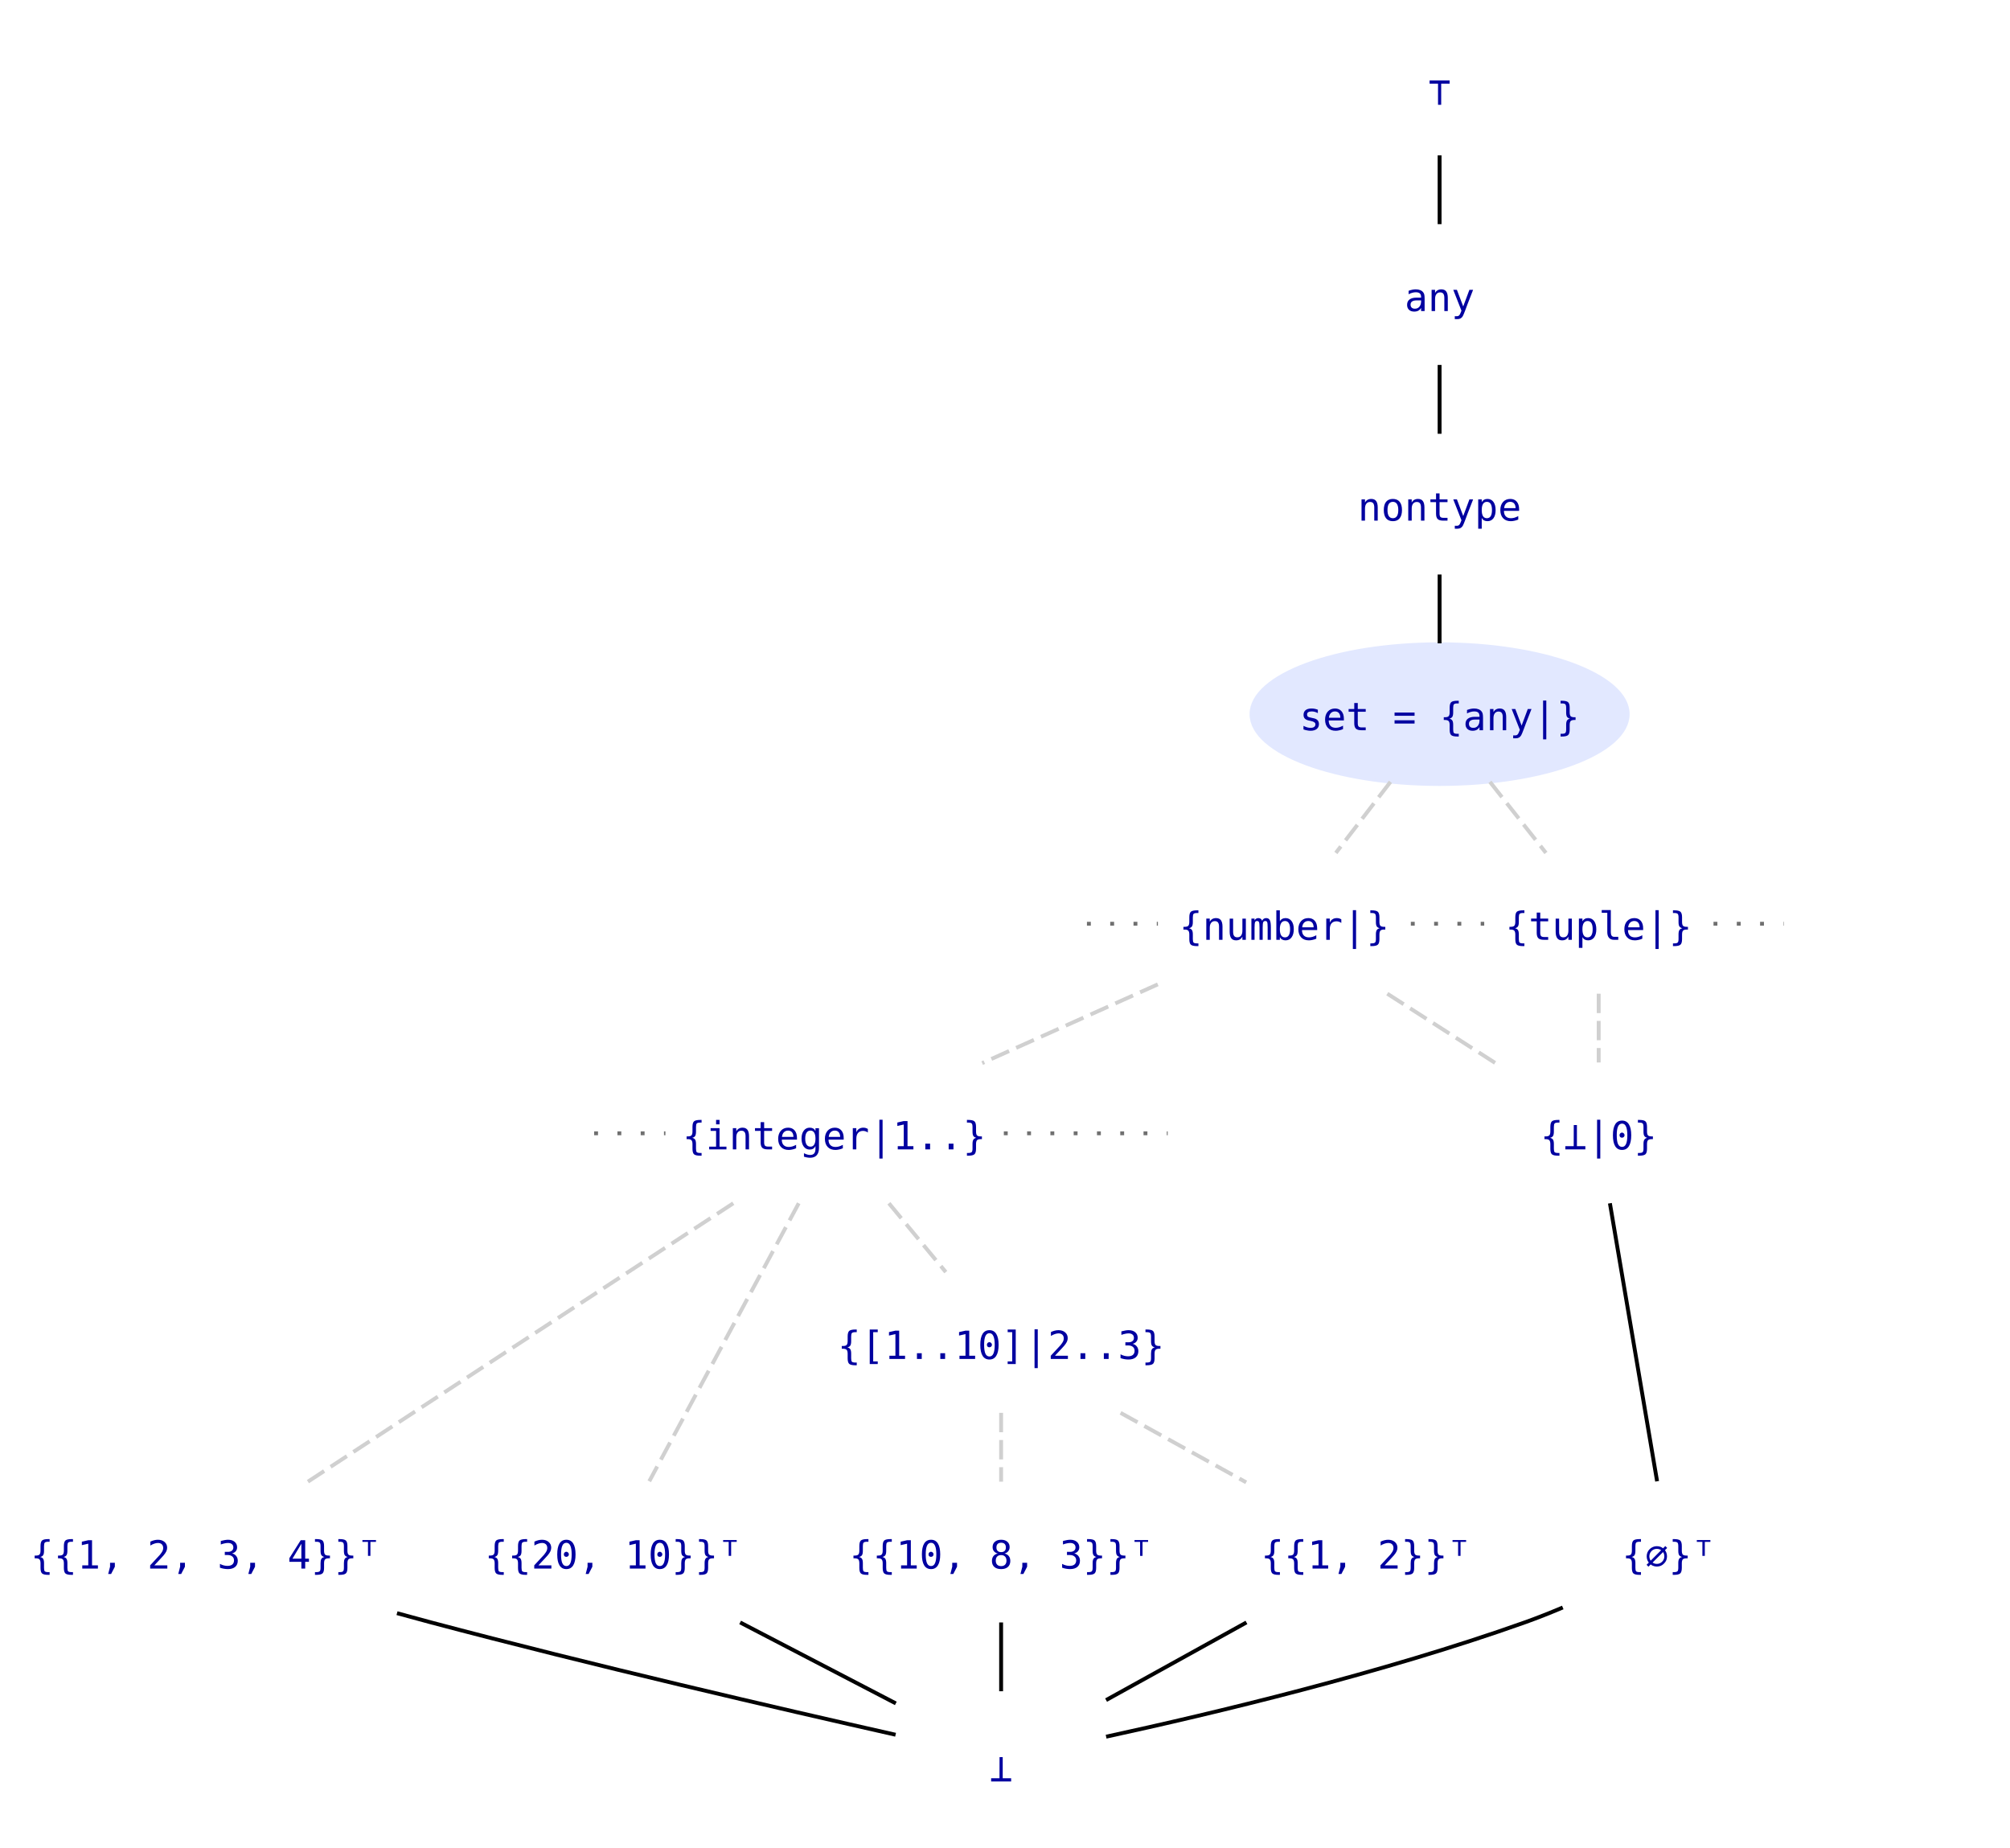
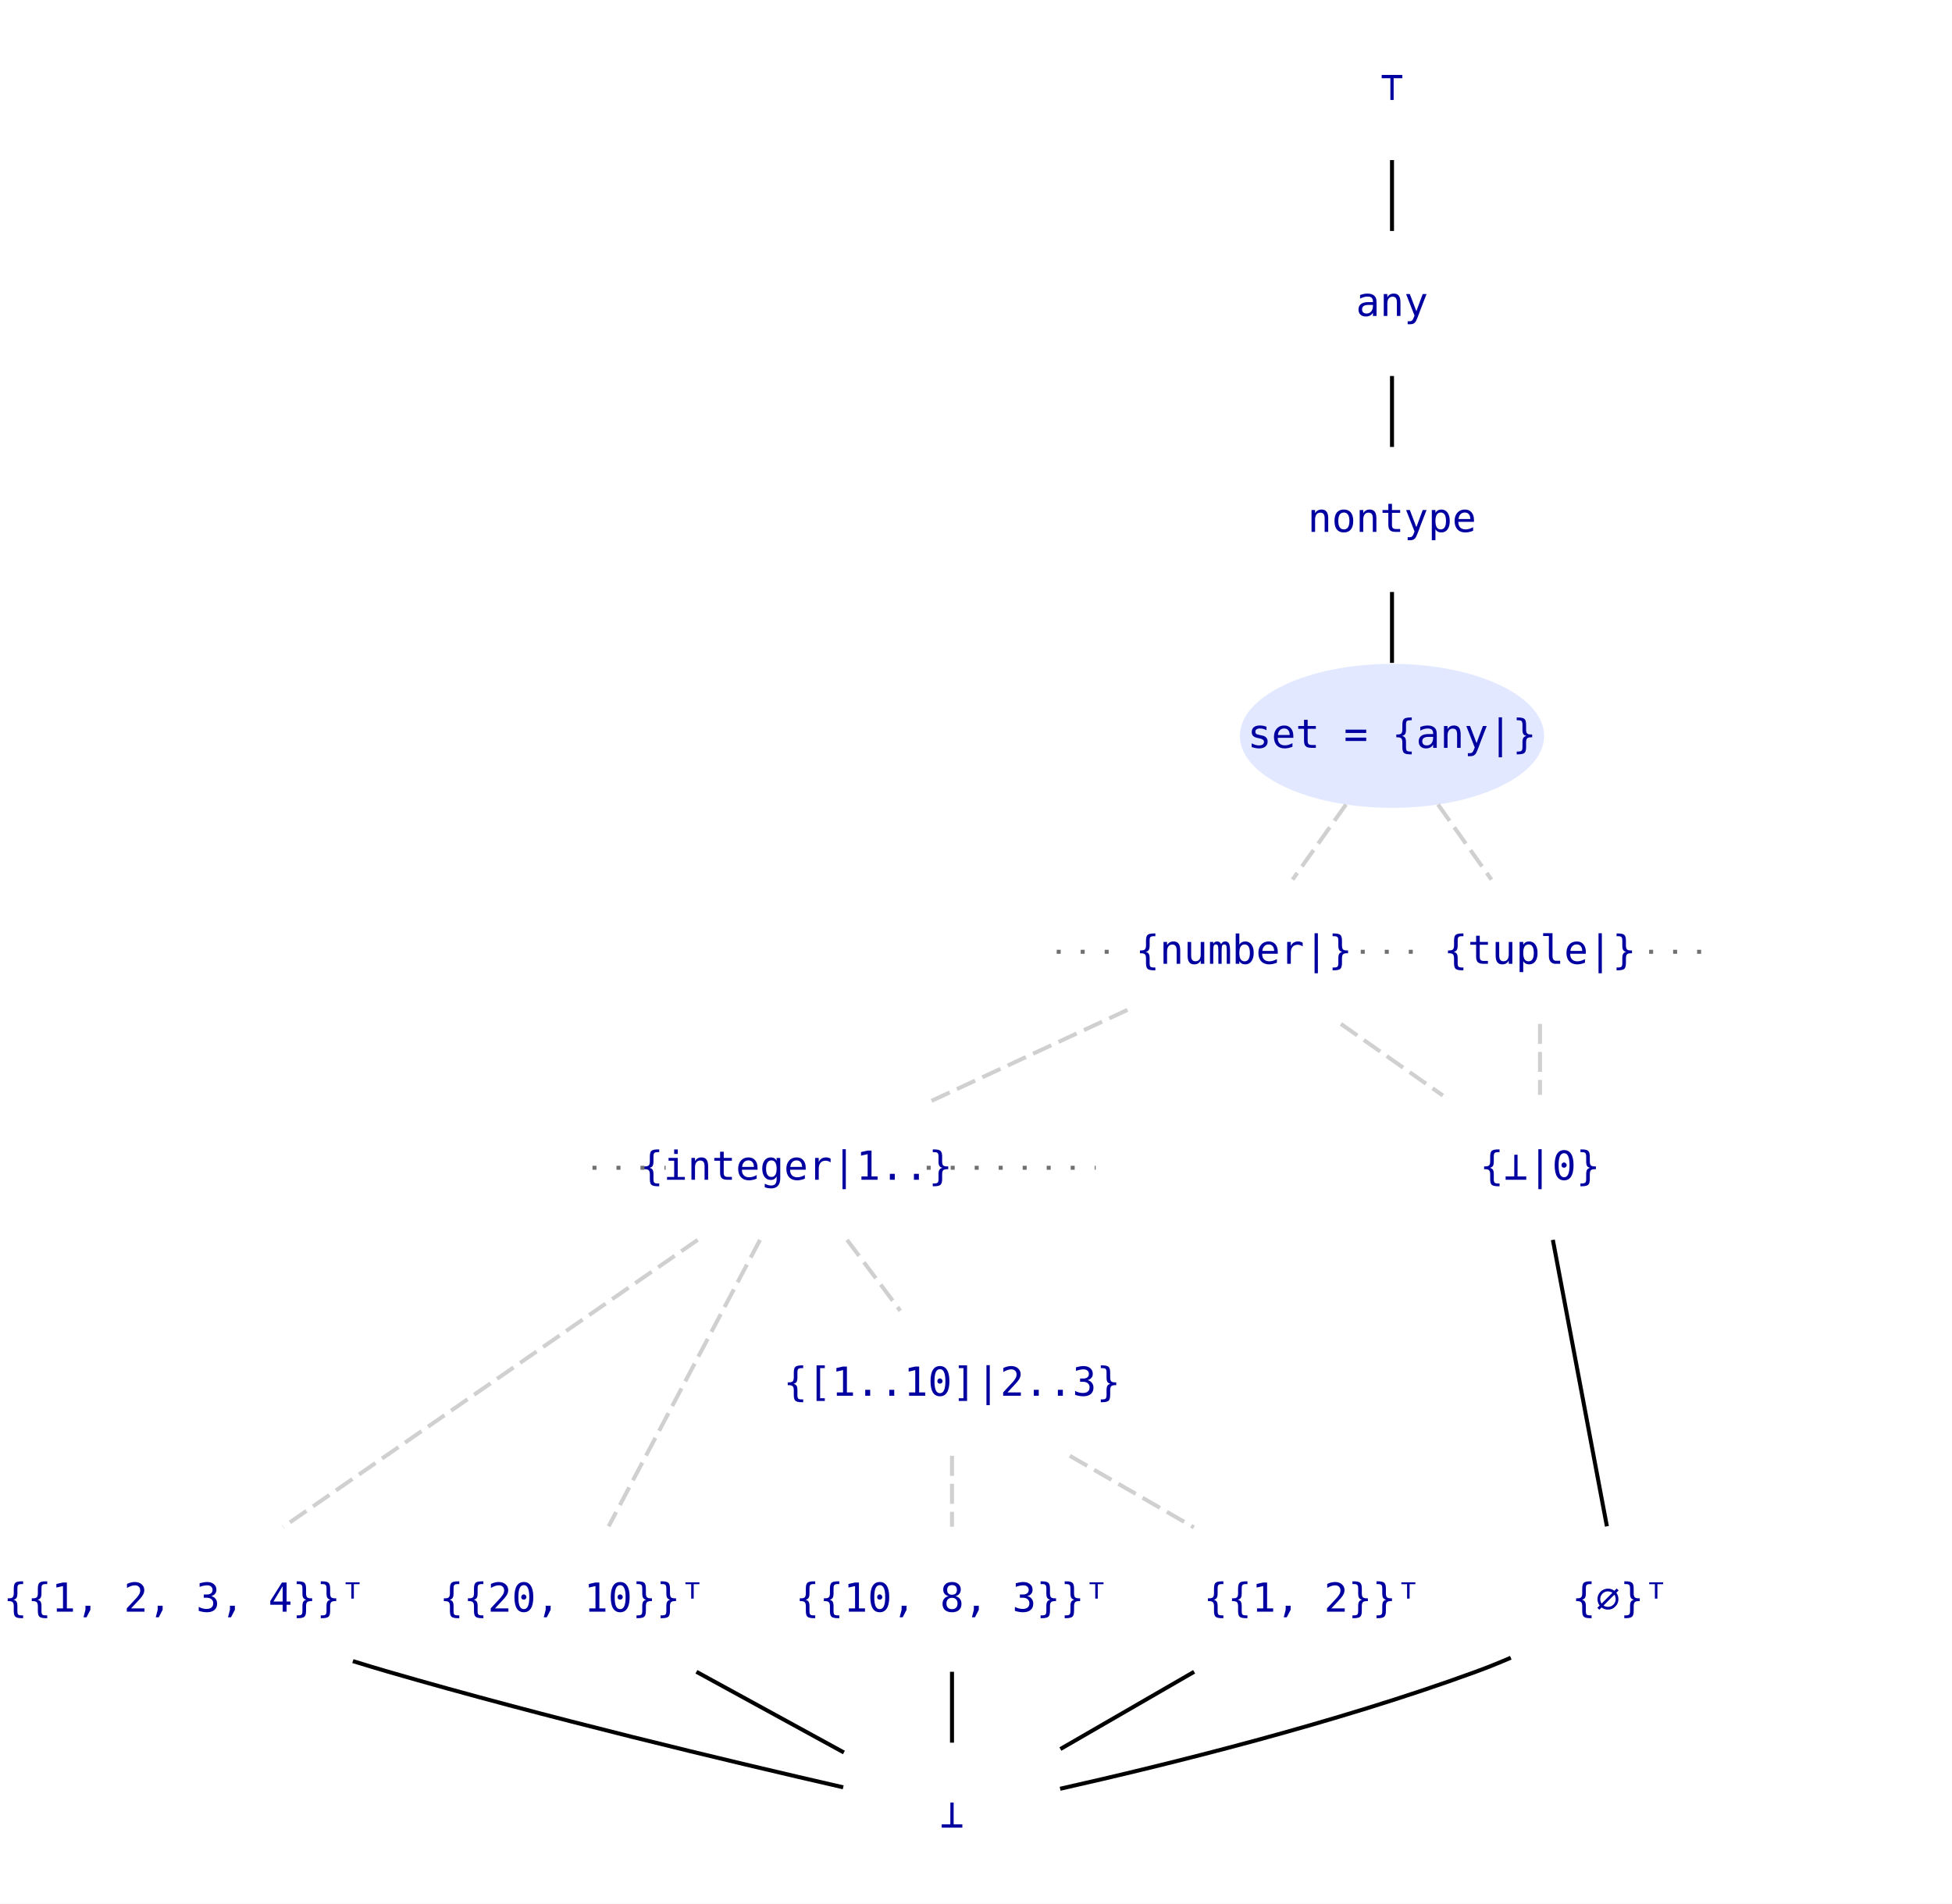
- <svg xmlns="http://www.w3.org/2000/svg" xmlns:xlink="http://www.w3.org/1999/xlink" width="518pt" height="476pt" viewBox="0.00 0.00 518.00 476.00">
-   <g id="graph1" class="graph" transform="scale(1 1) rotate(0) translate(4 472)">
-     <polygon fill="white" stroke="white" points="-4,5 -4,-472 515,-472 515,5 -4,5" />
+ <svg xmlns="http://www.w3.org/2000/svg" xmlns:xlink="http://www.w3.org/1999/xlink" width="488pt" height="476pt" viewBox="0.00 0.00 488.00 476.00">
+   <g id="graph0" class="graph" transform="scale(1 1) rotate(0) translate(4 472)">
+     <polygon fill="white" stroke="none" points="-4,4 -4,-472 484,-472 484,4 -4,4" />
    <g id="node1" class="node">
-       <a xlink:href="/about-avail/documentation/type-system/types-top.html" xlink:title="⊤" target="_top">
-         <text text-anchor="middle" x="367" y="-445" font-family="Consolas" font-size="10.00" fill="#0000a0">⊤</text>
-       </a>
+       <g id="a_node1">
+         <a xlink:href="/about-avail/documentation/type-system/types-top.html" xlink:title="⊤" target="_top">
+           <text text-anchor="middle" x="344" y="-447" font-family="Consolas" font-size="10.00" fill="#0000a0">⊤</text>
+         </a>
+       </g>
    </g>
    <g id="node2" class="node">
-       <a xlink:href="/about-avail/documentation/type-system/types-any.html" xlink:title="any" target="_top">
-         <text text-anchor="middle" x="367" y="-391.854" font-family="Consolas" font-size="10.00" fill="#0000a0">any</text>
-       </a>
+       <g id="a_node2">
+         <a xlink:href="/about-avail/documentation/type-system/types-any.html" xlink:title="any" target="_top">
+           <text text-anchor="middle" x="344" y="-393" font-family="Consolas" font-size="10.00" fill="#0000a0">any</text>
+         </a>
+       </g>
+     </g>
+     <g id="edge1" class="edge">
+       <path fill="none" stroke="black" d="M344,-431.973C344,-426.286 344,-419.946 344,-414.243" />
+     </g>
+     <g id="node3" class="node">
+       <g id="a_node3">
+         <a xlink:href="/about-avail/documentation/type-system/types-nontype.html" xlink:title="nontype" target="_top">
+           <text text-anchor="middle" x="344" y="-339" font-family="Consolas" font-size="10.00" fill="#0000a0">nontype</text>
+         </a>
+       </g>
    </g>
    <g id="edge2" class="edge">
-       <path fill="none" stroke="black" d="M367,-431.973C367,-426.286 367,-419.946 367,-414.243" />
+       <path fill="none" stroke="black" d="M344,-377.973C344,-372.286 344,-365.946 344,-360.243" />
    </g>
-     <g id="node3" class="node">
-       <a xlink:href="/about-avail/documentation/type-system/types-nontype.html" xlink:title="nontype" target="_top">
-         <text text-anchor="middle" x="367" y="-337.854" font-family="Consolas" font-size="10.00" fill="#0000a0">nontype</text>
-       </a>
+     <g id="node4" class="node">
+       <g id="a_node4">
+         <a xlink:href="/about-avail/documentation/type-system/types-set.html" xlink:title="set = {any|}" target="_top">
+           <ellipse fill="#e2e8ff" stroke="none" cx="344" cy="-288" rx="38.033" ry="18" />
+           <text text-anchor="middle" x="344" y="-285" font-family="Consolas" font-size="10.00" fill="#0000a0">set = {any|}</text>
+         </a>
+       </g>
    </g>
    <g id="edge3" class="edge">
-       <path fill="none" stroke="black" d="M367,-377.973C367,-372.286 367,-365.946 367,-360.243" />
+       <path fill="none" stroke="black" d="M344,-323.973C344,-318.286 344,-311.946 344,-306.243" />
    </g>
-     <g id="node4" class="node">
-       <a xlink:href="/about-avail/documentation/type-system/types-set.html" xlink:title="set = {any|}" target="_top">
-         <ellipse fill="#e2e8ff" stroke="#e2e8ff" cx="367" cy="-288" rx="48.471" ry="18" />
-         <text text-anchor="middle" x="367" y="-283.854" font-family="Consolas" font-size="10.00" fill="#0000a0">set = {any|}</text>
-       </a>
+     <g id="node6" class="node">
+       <text text-anchor="middle" x="307" y="-231" font-family="Consolas" font-size="10.00" fill="#0000a0">{number|}</text>
    </g>
    <g id="edge4" class="edge">
-       <path fill="none" stroke="black" d="M367,-323.973C367,-318.286 367,-311.946 367,-306.243" />
-     </g>
-     <g id="node6" class="node">
-       <text text-anchor="middle" x="327" y="-229.854" font-family="Consolas" font-size="10.00" fill="#0000a0">{number|}</text>
-     </g>
-     <g id="edge8" class="edge">
-       <path fill="none" stroke="#d0d0d0" stroke-dasharray="5,2" d="M354.344,-270.547C349.858,-264.715 344.799,-258.139 340.264,-252.243" />
+       <path fill="none" stroke="#d0d0d0" stroke-dasharray="5,2" d="M332.496,-270.832C328.253,-264.869 323.435,-258.097 319.138,-252.058" />
    </g>
    <g id="node7" class="node">
-       <text text-anchor="middle" x="408" y="-229.854" font-family="Consolas" font-size="10.00" fill="#0000a0">{tuple|}</text>
+       <text text-anchor="middle" x="381" y="-231" font-family="Consolas" font-size="10.00" fill="#0000a0">{tuple|}</text>
+     </g>
+     <g id="edge5" class="edge">
+       <path fill="none" stroke="#d0d0d0" stroke-dasharray="5,2" d="M355.504,-270.832C359.747,-264.869 364.565,-258.097 368.862,-252.058" />
+     </g>
+     <g id="node5" class="node" />
+     <g id="edge6" class="edge">
+       <path fill="none" stroke="#707070" stroke-dasharray="1,5" d="M260.172,-234C266.025,-234 271.879,-234 277.732,-234" />
+     </g>
+     <g id="edge7" class="edge">
+       <path fill="none" stroke="#707070" stroke-dasharray="1,5" d="M336.195,-234C342.029,-234 347.863,-234 353.697,-234" />
+     </g>
+     <g id="node10" class="node">
+       <text text-anchor="middle" x="195" y="-177" font-family="Consolas" font-size="10.00" fill="#0000a0">{integer|1..}</text>
    </g>
    <g id="edge9" class="edge">
-       <path fill="none" stroke="#d0d0d0" stroke-dasharray="5,2" d="M379.973,-270.547C384.571,-264.715 389.756,-258.139 394.405,-252.243" />
+       <path fill="none" stroke="#d0d0d0" stroke-dasharray="5,2" d="M277.866,-219.473C262.44,-212.311 243.45,-203.494 227.542,-196.109" />
    </g>
-     <g id="node5" class="node" />
+     <g id="node14" class="node">
+       <text text-anchor="middle" x="381" y="-177" font-family="Consolas" font-size="10.00" fill="#0000a0">{⊥|0}</text>
+     </g>
+     <g id="edge10" class="edge">
+       <path fill="none" stroke="#d0d0d0" stroke-dasharray="5,2" d="M331.23,-215.973C339.408,-210.227 348.534,-203.814 356.715,-198.065" />
+     </g>
+     <g id="node8" class="node" />
+     <g id="edge8" class="edge">
+       <path fill="none" stroke="#707070" stroke-dasharray="1,5" d="M408.281,-234C414.104,-234 419.927,-234 425.75,-234" />
+     </g>
    <g id="edge11" class="edge">
-       <path fill="none" stroke="#707070" stroke-dasharray="1,5" d="M276.117,-234C282.213,-234 288.308,-234 294.403,-234" />
+       <path fill="none" stroke="#d0d0d0" stroke-dasharray="5,2" d="M381,-215.973C381,-210.286 381,-203.946 381,-198.243" />
+     </g>
+     <g id="node9" class="node">
+       <text text-anchor="middle" x="401" y="-69" font-family="Consolas" font-size="10.00" fill="#0000a0">{∅}ᵀ</text>
+     </g>
+     <g id="node13" class="node">
+       <g id="a_node13">
+         <a xlink:href="/about-avail/documentation/type-system/types-bottom.html" xlink:title="⊥" target="_top">
+           <text text-anchor="middle" x="234" y="-15" font-family="Consolas" font-size="10.00" fill="#0000a0">⊥</text>
+         </a>
+       </g>
+     </g>
+     <g id="edge24" class="edge">
+       <path fill="none" stroke="black" d="M373.7,-57.486C370.793,-56.235 367.856,-55.046 365,-54 329.854,-41.126 287.832,-30.742 261.033,-24.722" />
+     </g>
+     <g id="node12" class="node" />
+     <g id="edge14" class="edge">
+       <path fill="none" stroke="#707070" stroke-dasharray="1,5" d="M227.672,-180C241.754,-180 255.836,-180 269.919,-180" />
+     </g>
+     <g id="node15" class="node">
+       <text text-anchor="middle" x="234" y="-123" font-family="Consolas" font-size="10.00" fill="#0000a0">{[1..10]|2..3}</text>
+     </g>
+     <g id="edge15" class="edge">
+       <path fill="none" stroke="#d0d0d0" stroke-dasharray="5,2" d="M207.77,-161.973C212.035,-156.286 216.79,-149.946 221.068,-144.243" />
+     </g>
+     <g id="node18" class="node">
+       <text text-anchor="middle" x="42" y="-69" font-family="Consolas" font-size="10.00" fill="#0000a0">{{1, 2, 3, 4}}ᵀ</text>
+     </g>
+     <g id="edge16" class="edge">
+       <path fill="none" stroke="#d0d0d0" stroke-dasharray="5,2" d="M170.418,-161.969C141.951,-142.247 95.323,-109.943 66.775,-90.164" />
+     </g>
+     <g id="node19" class="node">
+       <text text-anchor="middle" x="139" y="-69" font-family="Consolas" font-size="10.00" fill="#0000a0">{{20, 10}}ᵀ</text>
+     </g>
+     <g id="edge17" class="edge">
+       <path fill="none" stroke="#d0d0d0" stroke-dasharray="5,2" d="M186.003,-161.969C175.614,-142.306 158.618,-110.135 148.161,-90.341" />
+     </g>
+     <g id="node11" class="node" />
+     <g id="edge13" class="edge">
+       <path fill="none" stroke="#707070" stroke-dasharray="1,5" d="M144.117,-180C150.213,-180 156.308,-180 162.403,-180" />
    </g>
    <g id="edge12" class="edge">
-       <path fill="none" stroke="#707070" stroke-dasharray="1,5" d="M359.59,-234C365.893,-234 372.197,-234 378.5,-234" />
+       <path fill="none" stroke="black" d="M384.213,-161.969C387.923,-142.306 393.993,-110.135 397.728,-90.341" />
    </g>
-     <g id="node10" class="node">
-       <text text-anchor="middle" x="211" y="-175.854" font-family="Consolas" font-size="10.00" fill="#0000a0">{integer|1..}</text>
-     </g>
-     <g id="edge15" class="edge">
-       <path fill="none" stroke="#d0d0d0" stroke-dasharray="5,2" d="M294.379,-218.377C280.306,-212.068 263.751,-204.647 249.117,-198.087" />
-     </g>
-     <g id="node22" class="node">
-       <text text-anchor="middle" x="408" y="-175.854" font-family="Consolas" font-size="10.00" fill="#0000a0">{⊥|0}</text>
+     <g id="node16" class="node">
+       <text text-anchor="middle" x="324" y="-69" font-family="Consolas" font-size="10.00" fill="#0000a0">{{1, 2}}ᵀ</text>
    </g>
    <g id="edge18" class="edge">
-       <path fill="none" stroke="#d0d0d0" stroke-dasharray="5,2" d="M353.522,-215.973C362.473,-210.227 372.462,-203.814 381.418,-198.065" />
+       <path fill="none" stroke="#d0d0d0" stroke-dasharray="5,2" d="M263.469,-107.973C273.415,-102.227 284.514,-95.814 294.464,-90.065" />
    </g>
-     <g id="node8" class="node" />
-     <g id="edge13" class="edge">
-       <path fill="none" stroke="#707070" stroke-dasharray="1,5" d="M437.59,-234C443.621,-234 449.652,-234 455.683,-234" />
+     <g id="node17" class="node">
+       <text text-anchor="middle" x="234" y="-69" font-family="Consolas" font-size="10.00" fill="#0000a0">{{10, 8, 3}}ᵀ</text>
    </g>
    <g id="edge19" class="edge">
-       <path fill="none" stroke="#d0d0d0" stroke-dasharray="5,2" d="M408,-215.973C408,-210.286 408,-203.946 408,-198.243" />
+       <path fill="none" stroke="#d0d0d0" stroke-dasharray="5,2" d="M234,-107.973C234,-102.286 234,-95.946 234,-90.243" />
    </g>
-     <g id="node9" class="node">
-       <text text-anchor="middle" x="426" y="-67.855" font-family="Consolas" font-size="10.00" fill="#0000a0">{∅}ᵀ</text>
-     </g>
-     <g id="node13" class="node">
-       <a xlink:href="/about-avail/documentation/type-system/types-bottom.html" xlink:title="⊥" target="_top">
-         <text text-anchor="middle" x="254" y="-13" font-family="Consolas" font-size="10.00" fill="#0000a0">⊥</text>
-       </a>
-     </g>
-     <g id="edge45" class="edge">
-       <path fill="none" stroke="black" d="M398.745,-57.824C395.495,-56.448 392.196,-55.139 389,-54 352.392,-40.96 308.623,-30.514 281.061,-24.534" />
-     </g>
-     <g id="node12" class="node" />
-     <g id="edge25" class="edge">
-       <path fill="none" stroke="#707070" stroke-dasharray="1,5" d="M254.699,-180C268.776,-180 282.853,-180 296.929,-180" />
-     </g>
-     <g id="node28" class="node">
-       <text text-anchor="middle" x="254" y="-121.854" font-family="Consolas" font-size="10.00" fill="#0000a0">{[1..10]|2..3}</text>
-     </g>
-     <g id="edge28" class="edge">
-       <path fill="none" stroke="#d0d0d0" stroke-dasharray="5,2" d="M225.08,-161.973C229.783,-156.286 235.025,-149.946 239.741,-144.243" />
-     </g>
-     <g id="node32" class="node">
-       <text text-anchor="middle" x="49" y="-67.855" font-family="Consolas" font-size="10.00" fill="#0000a0">{{1, 2, 3, 4}}ᵀ</text>
-     </g>
-     <g id="edge32" class="edge">
-       <path fill="none" stroke="#d0d0d0" stroke-dasharray="5,2" d="M184.972,-161.969C154.83,-142.247 105.46,-109.943 75.232,-90.164" />
-     </g>
-     <g id="node33" class="node">
-       <text text-anchor="middle" x="154" y="-67.855" font-family="Consolas" font-size="10.00" fill="#0000a0">{{20, 10}}ᵀ</text>
-     </g>
-     <g id="edge33" class="edge">
-       <path fill="none" stroke="#d0d0d0" stroke-dasharray="5,2" d="M201.842,-161.969C191.268,-142.306 173.969,-110.135 163.325,-90.341" />
-     </g>
-     <g id="node11" class="node" />
-     <g id="edge24" class="edge">
-       <path fill="none" stroke="#707070" stroke-dasharray="1,5" d="M149.117,-180C155.241,-180 161.365,-180 167.489,-180" />
+     <g id="edge20" class="edge">
+       <path fill="none" stroke="black" d="M294.531,-53.973C283.765,-47.753 271.648,-40.752 261.098,-34.657" />
    </g>
    <g id="edge21" class="edge">
-       <path fill="none" stroke="black" d="M410.892,-161.969C414.231,-142.306 419.694,-110.135 423.055,-90.341" />
+       <path fill="none" stroke="black" d="M234,-53.973C234,-48.286 234,-41.946 234,-36.243" />
    </g>
-     <g id="node30" class="node">
-       <text text-anchor="middle" x="348" y="-67.855" font-family="Consolas" font-size="10.00" fill="#0000a0">{{1, 2}}ᵀ</text>
+     <g id="edge22" class="edge">
+       <path fill="none" stroke="black" d="M84.221,-56.643C87.184,-55.723 90.132,-54.833 93,-54 132.24,-42.609 178.28,-31.619 206.801,-25.084" />
    </g>
-     <g id="edge36" class="edge">
-       <path fill="none" stroke="#d0d0d0" stroke-dasharray="5,2" d="M284.779,-107.973C295.167,-102.227 306.759,-95.814 317.152,-90.065" />
-     </g>
-     <g id="node31" class="node">
-       <text text-anchor="middle" x="254" y="-67.855" font-family="Consolas" font-size="10.00" fill="#0000a0">{{10, 8, 3}}ᵀ</text>
-     </g>
-     <g id="edge37" class="edge">
-       <path fill="none" stroke="#d0d0d0" stroke-dasharray="5,2" d="M254,-107.973C254,-102.286 254,-95.946 254,-90.243" />
-     </g>
-     <g id="edge40" class="edge">
-       <path fill="none" stroke="black" d="M317.221,-53.973C305.548,-47.516 292.354,-40.217 281.051,-33.964" />
-     </g>
-     <g id="edge41" class="edge">
-       <path fill="none" stroke="black" d="M254,-53.973C254,-48.286 254,-41.946 254,-36.243" />
-     </g>
-     <g id="edge42" class="edge">
-       <path fill="none" stroke="black" d="M98.313,-56.359C101.248,-55.546 104.16,-54.754 107,-54 148.584,-42.963 197.218,-31.703 226.802,-25.036" />
-     </g>
-     <g id="edge43" class="edge">
-       <path fill="none" stroke="black" d="M186.744,-53.973C199.731,-47.22 214.489,-39.546 226.864,-33.111" />
+     <g id="edge23" class="edge">
+       <path fill="none" stroke="black" d="M170.107,-53.973C182.011,-47.457 195.482,-40.083 206.975,-33.792" />
    </g>
  </g>
</svg>
